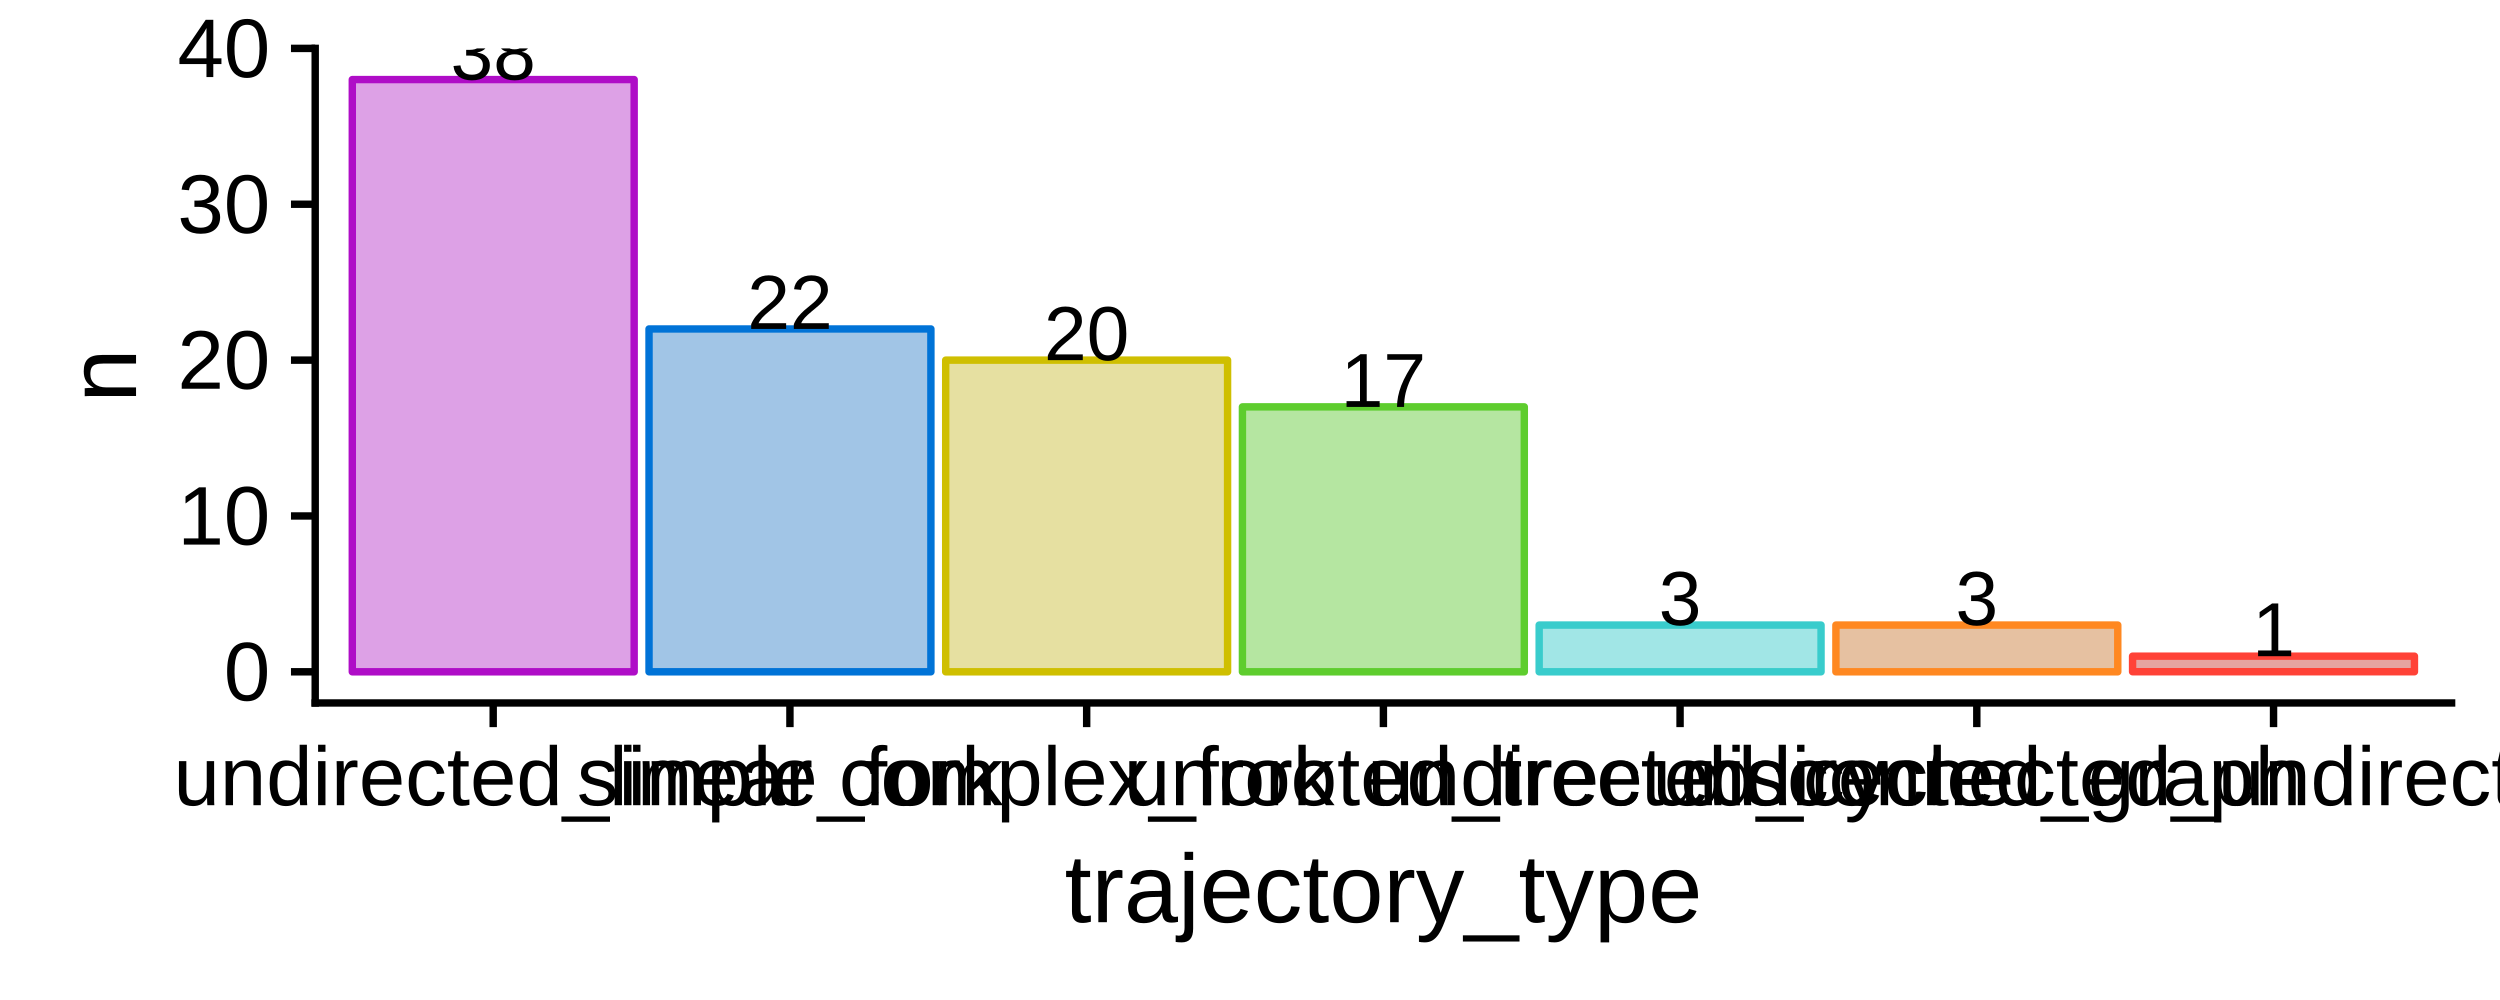
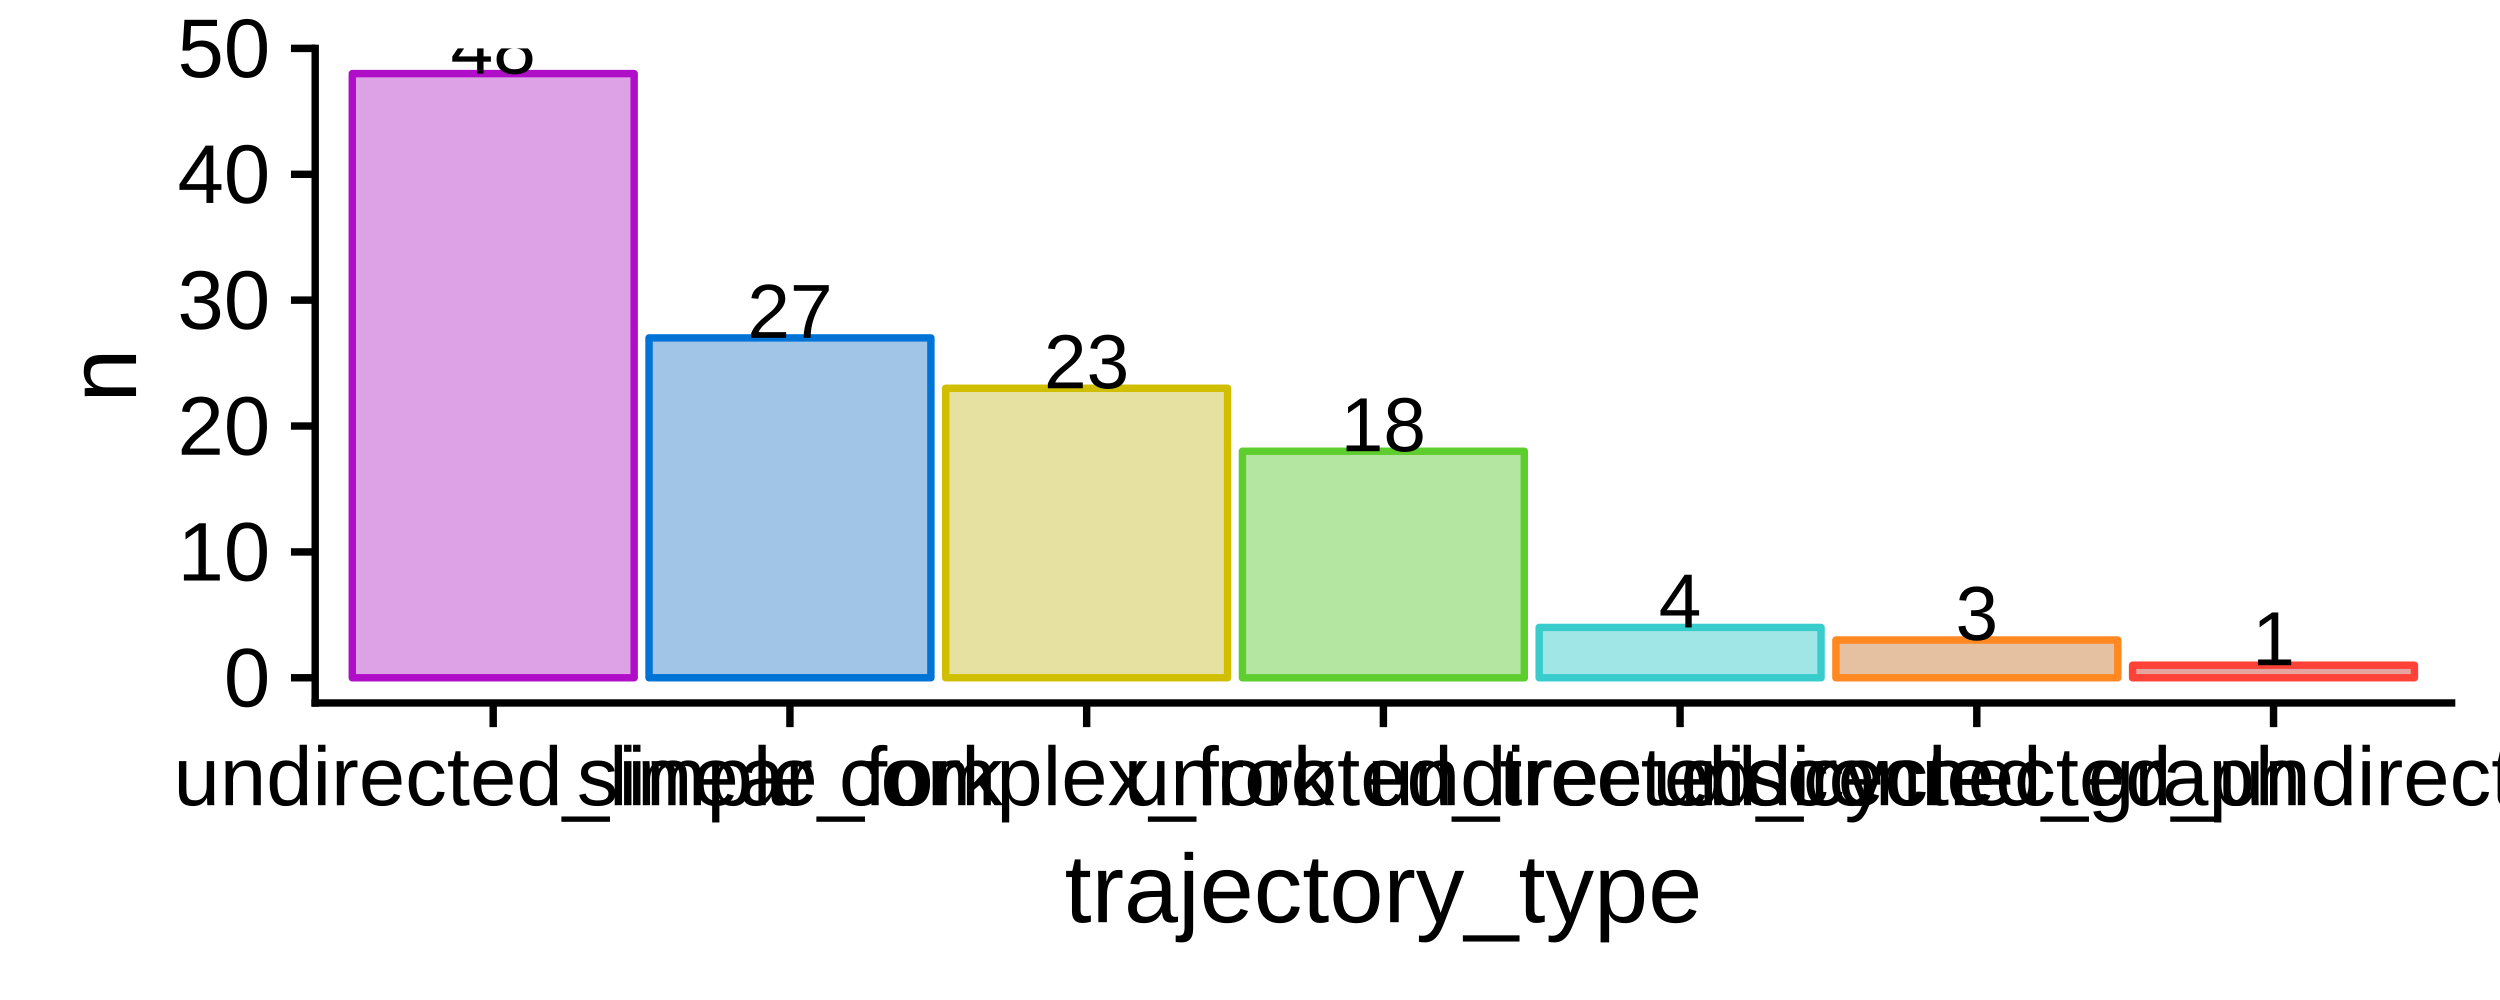
<svg xmlns="http://www.w3.org/2000/svg" viewBox="0 0 360.00 144.00">
  <defs>
    <style type="text/css">
    line, polyline, path, rect, circle {
      fill: none;
      stroke: #000000;
      stroke-linecap: round;
      stroke-linejoin: round;
      stroke-miterlimit: 10.00;
    }
  </style>
  </defs>
  <rect width="100%" height="100%" style="stroke: none; fill: #FFFFFF;" />
  <defs>
    <clipPath id="cpNDUuMzg2NnwzNTMuMDI2fDEwMS4yMjd8Ni45NzM4NQ==">
      <rect x="45.39" y="6.97" width="307.64" height="94.25" />
    </clipPath>
  </defs>
-   <rect x="50.73" y="11.46" width="40.59" height="85.28" style="stroke-width: 1.07; stroke: #AF0DC7; stroke-linecap: butt; fill: #DDA1E6;" clip-path="url(#cpNDUuMzg2NnwzNTMuMDI2fDEwMS4yMjd8Ni45NzM4NQ==)" />
-   <rect x="93.46" y="47.37" width="40.59" height="49.37" style="stroke-width: 1.07; stroke: #0073D7; stroke-linecap: butt; fill: #A1C5E6;" clip-path="url(#cpNDUuMzg2NnwzNTMuMDI2fDEwMS4yMjd8Ni45NzM4NQ==)" />
-   <rect x="136.18" y="51.86" width="40.59" height="44.88" style="stroke-width: 1.07; stroke: #CFBF00; stroke-linecap: butt; fill: #E6E0A1;" clip-path="url(#cpNDUuMzg2NnwzNTMuMDI2fDEwMS4yMjd8Ni45NzM4NQ==)" />
-   <rect x="178.91" y="58.59" width="40.59" height="38.15" style="stroke-width: 1.07; stroke: #5ECD2E; stroke-linecap: butt; fill: #B5E6A1;" clip-path="url(#cpNDUuMzg2NnwzNTMuMDI2fDEwMS4yMjd8Ni45NzM4NQ==)" />
-   <rect x="221.64" y="90.01" width="40.59" height="6.73" style="stroke-width: 1.07; stroke: #39CCCC; stroke-linecap: butt; fill: #A1E6E6;" clip-path="url(#cpNDUuMzg2NnwzNTMuMDI2fDEwMS4yMjd8Ni45NzM4NQ==)" />
-   <rect x="264.37" y="90.01" width="40.59" height="6.73" style="stroke-width: 1.07; stroke: #FF8821; stroke-linecap: butt; fill: #E6C1A1;" clip-path="url(#cpNDUuMzg2NnwzNTMuMDI2fDEwMS4yMjd8Ni45NzM4NQ==)" />
-   <rect x="307.09" y="94.49" width="40.59" height="2.24" style="stroke-width: 1.07; stroke: #FF4237; stroke-linecap: butt; fill: #E6A4A1;" clip-path="url(#cpNDUuMzg2NnwzNTMuMDI2fDEwMS4yMjd8Ni45NzM4NQ==)" />
+   <rect x="50.73" y="10.60" width="40.59" height="87.00" style="stroke-width: 1.07; stroke: #AF0DC7; stroke-linecap: butt; fill: #DDA1E6;" clip-path="url(#cpNDUuMzg2NnwzNTMuMDI2fDEwMS4yMjd8Ni45NzM4NQ==)" />
+   <rect x="93.46" y="48.66" width="40.59" height="48.94" style="stroke-width: 1.07; stroke: #0073D7; stroke-linecap: butt; fill: #A1C5E6;" clip-path="url(#cpNDUuMzg2NnwzNTMuMDI2fDEwMS4yMjd8Ni45NzM4NQ==)" />
+   <rect x="136.18" y="55.91" width="40.59" height="41.69" style="stroke-width: 1.07; stroke: #CFBF00; stroke-linecap: butt; fill: #E6E0A1;" clip-path="url(#cpNDUuMzg2NnwzNTMuMDI2fDEwMS4yMjd8Ni45NzM4NQ==)" />
+   <rect x="178.91" y="64.98" width="40.59" height="32.63" style="stroke-width: 1.07; stroke: #5ECD2E; stroke-linecap: butt; fill: #B5E6A1;" clip-path="url(#cpNDUuMzg2NnwzNTMuMDI2fDEwMS4yMjd8Ni45NzM4NQ==)" />
+   <rect x="221.64" y="90.35" width="40.59" height="7.25" style="stroke-width: 1.07; stroke: #39CCCC; stroke-linecap: butt; fill: #A1E6E6;" clip-path="url(#cpNDUuMzg2NnwzNTMuMDI2fDEwMS4yMjd8Ni45NzM4NQ==)" />
+   <rect x="264.37" y="92.16" width="40.59" height="5.44" style="stroke-width: 1.07; stroke: #FF8821; stroke-linecap: butt; fill: #E6C1A1;" clip-path="url(#cpNDUuMzg2NnwzNTMuMDI2fDEwMS4yMjd8Ni45NzM4NQ==)" />
+   <rect x="307.09" y="95.79" width="40.59" height="1.81" style="stroke-width: 1.07; stroke: #FF4237; stroke-linecap: butt; fill: #E6A4A1;" clip-path="url(#cpNDUuMzg2NnwzNTMuMDI2fDEwMS4yMjd8Ni45NzM4NQ==)" />
  <g clip-path="url(#cpNDUuMzg2NnwzNTMuMDI2fDEwMS4yMjd8Ni45NzM4NQ==)">
-     <text x="64.88" y="11.46" style="font-size: 11.04px; font-family: Liberation Sans;" textLength="12.29px" lengthAdjust="spacingAndGlyphs">38</text>
+     <text x="64.88" y="10.60" style="font-size: 11.04px; font-family: Liberation Sans;" textLength="12.29px" lengthAdjust="spacingAndGlyphs">48</text>
  </g>
  <g clip-path="url(#cpNDUuMzg2NnwzNTMuMDI2fDEwMS4yMjd8Ni45NzM4NQ==)">
-     <text x="107.61" y="47.37" style="font-size: 11.04px; font-family: Liberation Sans;" textLength="12.29px" lengthAdjust="spacingAndGlyphs">22</text>
+     <text x="107.61" y="48.66" style="font-size: 11.04px; font-family: Liberation Sans;" textLength="12.29px" lengthAdjust="spacingAndGlyphs">27</text>
  </g>
  <g clip-path="url(#cpNDUuMzg2NnwzNTMuMDI2fDEwMS4yMjd8Ni45NzM4NQ==)">
-     <text x="150.33" y="51.86" style="font-size: 11.04px; font-family: Liberation Sans;" textLength="12.29px" lengthAdjust="spacingAndGlyphs">20</text>
+     <text x="150.33" y="55.91" style="font-size: 11.04px; font-family: Liberation Sans;" textLength="12.29px" lengthAdjust="spacingAndGlyphs">23</text>
  </g>
  <g clip-path="url(#cpNDUuMzg2NnwzNTMuMDI2fDEwMS4yMjd8Ni45NzM4NQ==)">
-     <text x="193.06" y="58.59" style="font-size: 11.04px; font-family: Liberation Sans;" textLength="12.29px" lengthAdjust="spacingAndGlyphs">17</text>
+     <text x="193.06" y="64.98" style="font-size: 11.04px; font-family: Liberation Sans;" textLength="12.29px" lengthAdjust="spacingAndGlyphs">18</text>
  </g>
  <g clip-path="url(#cpNDUuMzg2NnwzNTMuMDI2fDEwMS4yMjd8Ni45NzM4NQ==)">
-     <text x="238.86" y="90.01" style="font-size: 11.04px; font-family: Liberation Sans;" textLength="6.14px" lengthAdjust="spacingAndGlyphs">3</text>
+     <text x="238.86" y="90.35" style="font-size: 11.04px; font-family: Liberation Sans;" textLength="6.14px" lengthAdjust="spacingAndGlyphs">4</text>
  </g>
  <g clip-path="url(#cpNDUuMzg2NnwzNTMuMDI2fDEwMS4yMjd8Ni45NzM4NQ==)">
-     <text x="281.59" y="90.01" style="font-size: 11.04px; font-family: Liberation Sans;" textLength="6.14px" lengthAdjust="spacingAndGlyphs">3</text>
+     <text x="281.59" y="92.16" style="font-size: 11.04px; font-family: Liberation Sans;" textLength="6.14px" lengthAdjust="spacingAndGlyphs">3</text>
  </g>
  <g clip-path="url(#cpNDUuMzg2NnwzNTMuMDI2fDEwMS4yMjd8Ni45NzM4NQ==)">
-     <text x="324.32" y="94.49" style="font-size: 11.04px; font-family: Liberation Sans;" textLength="6.14px" lengthAdjust="spacingAndGlyphs">1</text>
+     <text x="324.32" y="95.79" style="font-size: 11.04px; font-family: Liberation Sans;" textLength="6.14px" lengthAdjust="spacingAndGlyphs">1</text>
  </g>
  <defs>
    <clipPath id="cpMHwzNjB8MTQ0fDA=">
      <rect x="0.00" y="0.00" width="360.00" height="144.00" />
    </clipPath>
  </defs>
  <polyline points="45.39,101.23 45.39,6.97 " style="stroke-width: 1.07; stroke-linecap: square;" clip-path="url(#cpMHwzNjB8MTQ0fDA=)" />
  <g clip-path="url(#cpMHwzNjB8MTQ0fDA=)">
-     <text x="32.24" y="100.86" style="font-size: 12.00px; font-family: Liberation Sans;" textLength="6.67px" lengthAdjust="spacingAndGlyphs">0</text>
+     <text x="32.24" y="101.73" style="font-size: 12.00px; font-family: Liberation Sans;" textLength="6.67px" lengthAdjust="spacingAndGlyphs">0</text>
  </g>
  <g clip-path="url(#cpMHwzNjB8MTQ0fDA=)">
-     <text x="25.56" y="78.42" style="font-size: 12.00px; font-family: Liberation Sans;" textLength="13.35px" lengthAdjust="spacingAndGlyphs">10</text>
+     <text x="25.56" y="83.60" style="font-size: 12.00px; font-family: Liberation Sans;" textLength="13.35px" lengthAdjust="spacingAndGlyphs">10</text>
  </g>
  <g clip-path="url(#cpMHwzNjB8MTQ0fDA=)">
-     <text x="25.56" y="55.98" style="font-size: 12.00px; font-family: Liberation Sans;" textLength="13.35px" lengthAdjust="spacingAndGlyphs">20</text>
+     <text x="25.56" y="65.48" style="font-size: 12.00px; font-family: Liberation Sans;" textLength="13.35px" lengthAdjust="spacingAndGlyphs">20</text>
  </g>
  <g clip-path="url(#cpMHwzNjB8MTQ0fDA=)">
-     <text x="25.56" y="33.54" style="font-size: 12.00px; font-family: Liberation Sans;" textLength="13.35px" lengthAdjust="spacingAndGlyphs">30</text>
+     <text x="25.56" y="47.35" style="font-size: 12.00px; font-family: Liberation Sans;" textLength="13.35px" lengthAdjust="spacingAndGlyphs">30</text>
  </g>
  <g clip-path="url(#cpMHwzNjB8MTQ0fDA=)">
-     <text x="25.56" y="11.10" style="font-size: 12.00px; font-family: Liberation Sans;" textLength="13.35px" lengthAdjust="spacingAndGlyphs">40</text>
+     <text x="25.56" y="29.22" style="font-size: 12.00px; font-family: Liberation Sans;" textLength="13.35px" lengthAdjust="spacingAndGlyphs">40</text>
  </g>
-   <polyline points="41.90,96.74 45.39,96.74 " style="stroke-width: 1.07; stroke-linecap: butt;" clip-path="url(#cpMHwzNjB8MTQ0fDA=)" />
-   <polyline points="41.90,74.30 45.39,74.30 " style="stroke-width: 1.07; stroke-linecap: butt;" clip-path="url(#cpMHwzNjB8MTQ0fDA=)" />
-   <polyline points="41.90,51.86 45.39,51.86 " style="stroke-width: 1.07; stroke-linecap: butt;" clip-path="url(#cpMHwzNjB8MTQ0fDA=)" />
-   <polyline points="41.90,29.41 45.39,29.41 " style="stroke-width: 1.07; stroke-linecap: butt;" clip-path="url(#cpMHwzNjB8MTQ0fDA=)" />
+   <g clip-path="url(#cpMHwzNjB8MTQ0fDA=)">
+     <text x="25.56" y="11.10" style="font-size: 12.00px; font-family: Liberation Sans;" textLength="13.35px" lengthAdjust="spacingAndGlyphs">50</text>
+   </g>
+   <polyline points="41.90,97.60 45.39,97.60 " style="stroke-width: 1.07; stroke-linecap: butt;" clip-path="url(#cpMHwzNjB8MTQ0fDA=)" />
+   <polyline points="41.90,79.48 45.39,79.48 " style="stroke-width: 1.07; stroke-linecap: butt;" clip-path="url(#cpMHwzNjB8MTQ0fDA=)" />
+   <polyline points="41.90,61.35 45.39,61.35 " style="stroke-width: 1.07; stroke-linecap: butt;" clip-path="url(#cpMHwzNjB8MTQ0fDA=)" />
+   <polyline points="41.90,43.22 45.39,43.22 " style="stroke-width: 1.07; stroke-linecap: butt;" clip-path="url(#cpMHwzNjB8MTQ0fDA=)" />
+   <polyline points="41.90,25.10 45.39,25.10 " style="stroke-width: 1.07; stroke-linecap: butt;" clip-path="url(#cpMHwzNjB8MTQ0fDA=)" />
  <polyline points="41.90,6.97 45.39,6.97 " style="stroke-width: 1.07; stroke-linecap: butt;" clip-path="url(#cpMHwzNjB8MTQ0fDA=)" />
  <polyline points="45.39,101.23 353.03,101.23 " style="stroke-width: 1.07; stroke-linecap: square;" clip-path="url(#cpMHwzNjB8MTQ0fDA=)" />
  <polyline points="71.02,104.71 71.02,101.23 " style="stroke-width: 1.07; stroke-linecap: butt;" clip-path="url(#cpMHwzNjB8MTQ0fDA=)" />
  <polyline points="113.75,104.71 113.75,101.23 " style="stroke-width: 1.07; stroke-linecap: butt;" clip-path="url(#cpMHwzNjB8MTQ0fDA=)" />
  <polyline points="156.48,104.71 156.48,101.23 " style="stroke-width: 1.07; stroke-linecap: butt;" clip-path="url(#cpMHwzNjB8MTQ0fDA=)" />
  <polyline points="199.21,104.71 199.21,101.23 " style="stroke-width: 1.07; stroke-linecap: butt;" clip-path="url(#cpMHwzNjB8MTQ0fDA=)" />
  <polyline points="241.93,104.71 241.93,101.23 " style="stroke-width: 1.07; stroke-linecap: butt;" clip-path="url(#cpMHwzNjB8MTQ0fDA=)" />
  <polyline points="284.66,104.71 284.66,101.23 " style="stroke-width: 1.07; stroke-linecap: butt;" clip-path="url(#cpMHwzNjB8MTQ0fDA=)" />
  <polyline points="327.39,104.71 327.39,101.23 " style="stroke-width: 1.07; stroke-linecap: butt;" clip-path="url(#cpMHwzNjB8MTQ0fDA=)" />
  <g clip-path="url(#cpMHwzNjB8MTQ0fDA=)">
    <text x="24.99" y="115.95" style="font-size: 12.00px; font-family: Liberation Sans;" textLength="92.06px" lengthAdjust="spacingAndGlyphs">undirected_linear</text>
  </g>
  <g clip-path="url(#cpMHwzNjB8MTQ0fDA=)">
    <text x="83.07" y="115.95" style="font-size: 12.00px; font-family: Liberation Sans;" textLength="61.35px" lengthAdjust="spacingAndGlyphs">simple_fork</text>
  </g>
  <g clip-path="url(#cpMHwzNjB8MTQ0fDA=)">
    <text x="120.80" y="115.95" style="font-size: 12.00px; font-family: Liberation Sans;" textLength="71.36px" lengthAdjust="spacingAndGlyphs">complex_fork</text>
  </g>
  <g clip-path="url(#cpMHwzNjB8MTQ0fDA=)">
    <text x="161.84" y="115.95" style="font-size: 12.00px; font-family: Liberation Sans;" textLength="74.72px" lengthAdjust="spacingAndGlyphs">unrooted_tree</text>
  </g>
  <g clip-path="url(#cpMHwzNjB8MTQ0fDA=)">
    <text x="196.91" y="115.95" style="font-size: 12.00px; font-family: Liberation Sans;" textLength="90.05px" lengthAdjust="spacingAndGlyphs">undirected_cycle</text>
  </g>
  <g clip-path="url(#cpMHwzNjB8MTQ0fDA=)">
    <text x="237.96" y="115.95" style="font-size: 12.00px; font-family: Liberation Sans;" textLength="93.40px" lengthAdjust="spacingAndGlyphs">undirected_graph</text>
  </g>
  <g clip-path="url(#cpMHwzNjB8MTQ0fDA=)">
    <text x="241.99" y="115.95" style="font-size: 12.00px; font-family: Liberation Sans;" textLength="170.79px" lengthAdjust="spacingAndGlyphs">disconnected_undirected_graph</text>
  </g>
  <g clip-path="url(#cpMHwzNjB8MTQ0fDA=)">
    <text x="153.30" y="132.80" style="font-size: 14.00px; font-family: Liberation Sans;" textLength="91.82px" lengthAdjust="spacingAndGlyphs">trajectory_type</text>
  </g>
  <g clip-path="url(#cpMHwzNjB8MTQ0fDA=)">
    <text transform="translate(19.59,57.99) rotate(-90)" style="font-size: 14.00px; font-family: Liberation Sans;" textLength="7.79px" lengthAdjust="spacingAndGlyphs">n</text>
  </g>
</svg>
